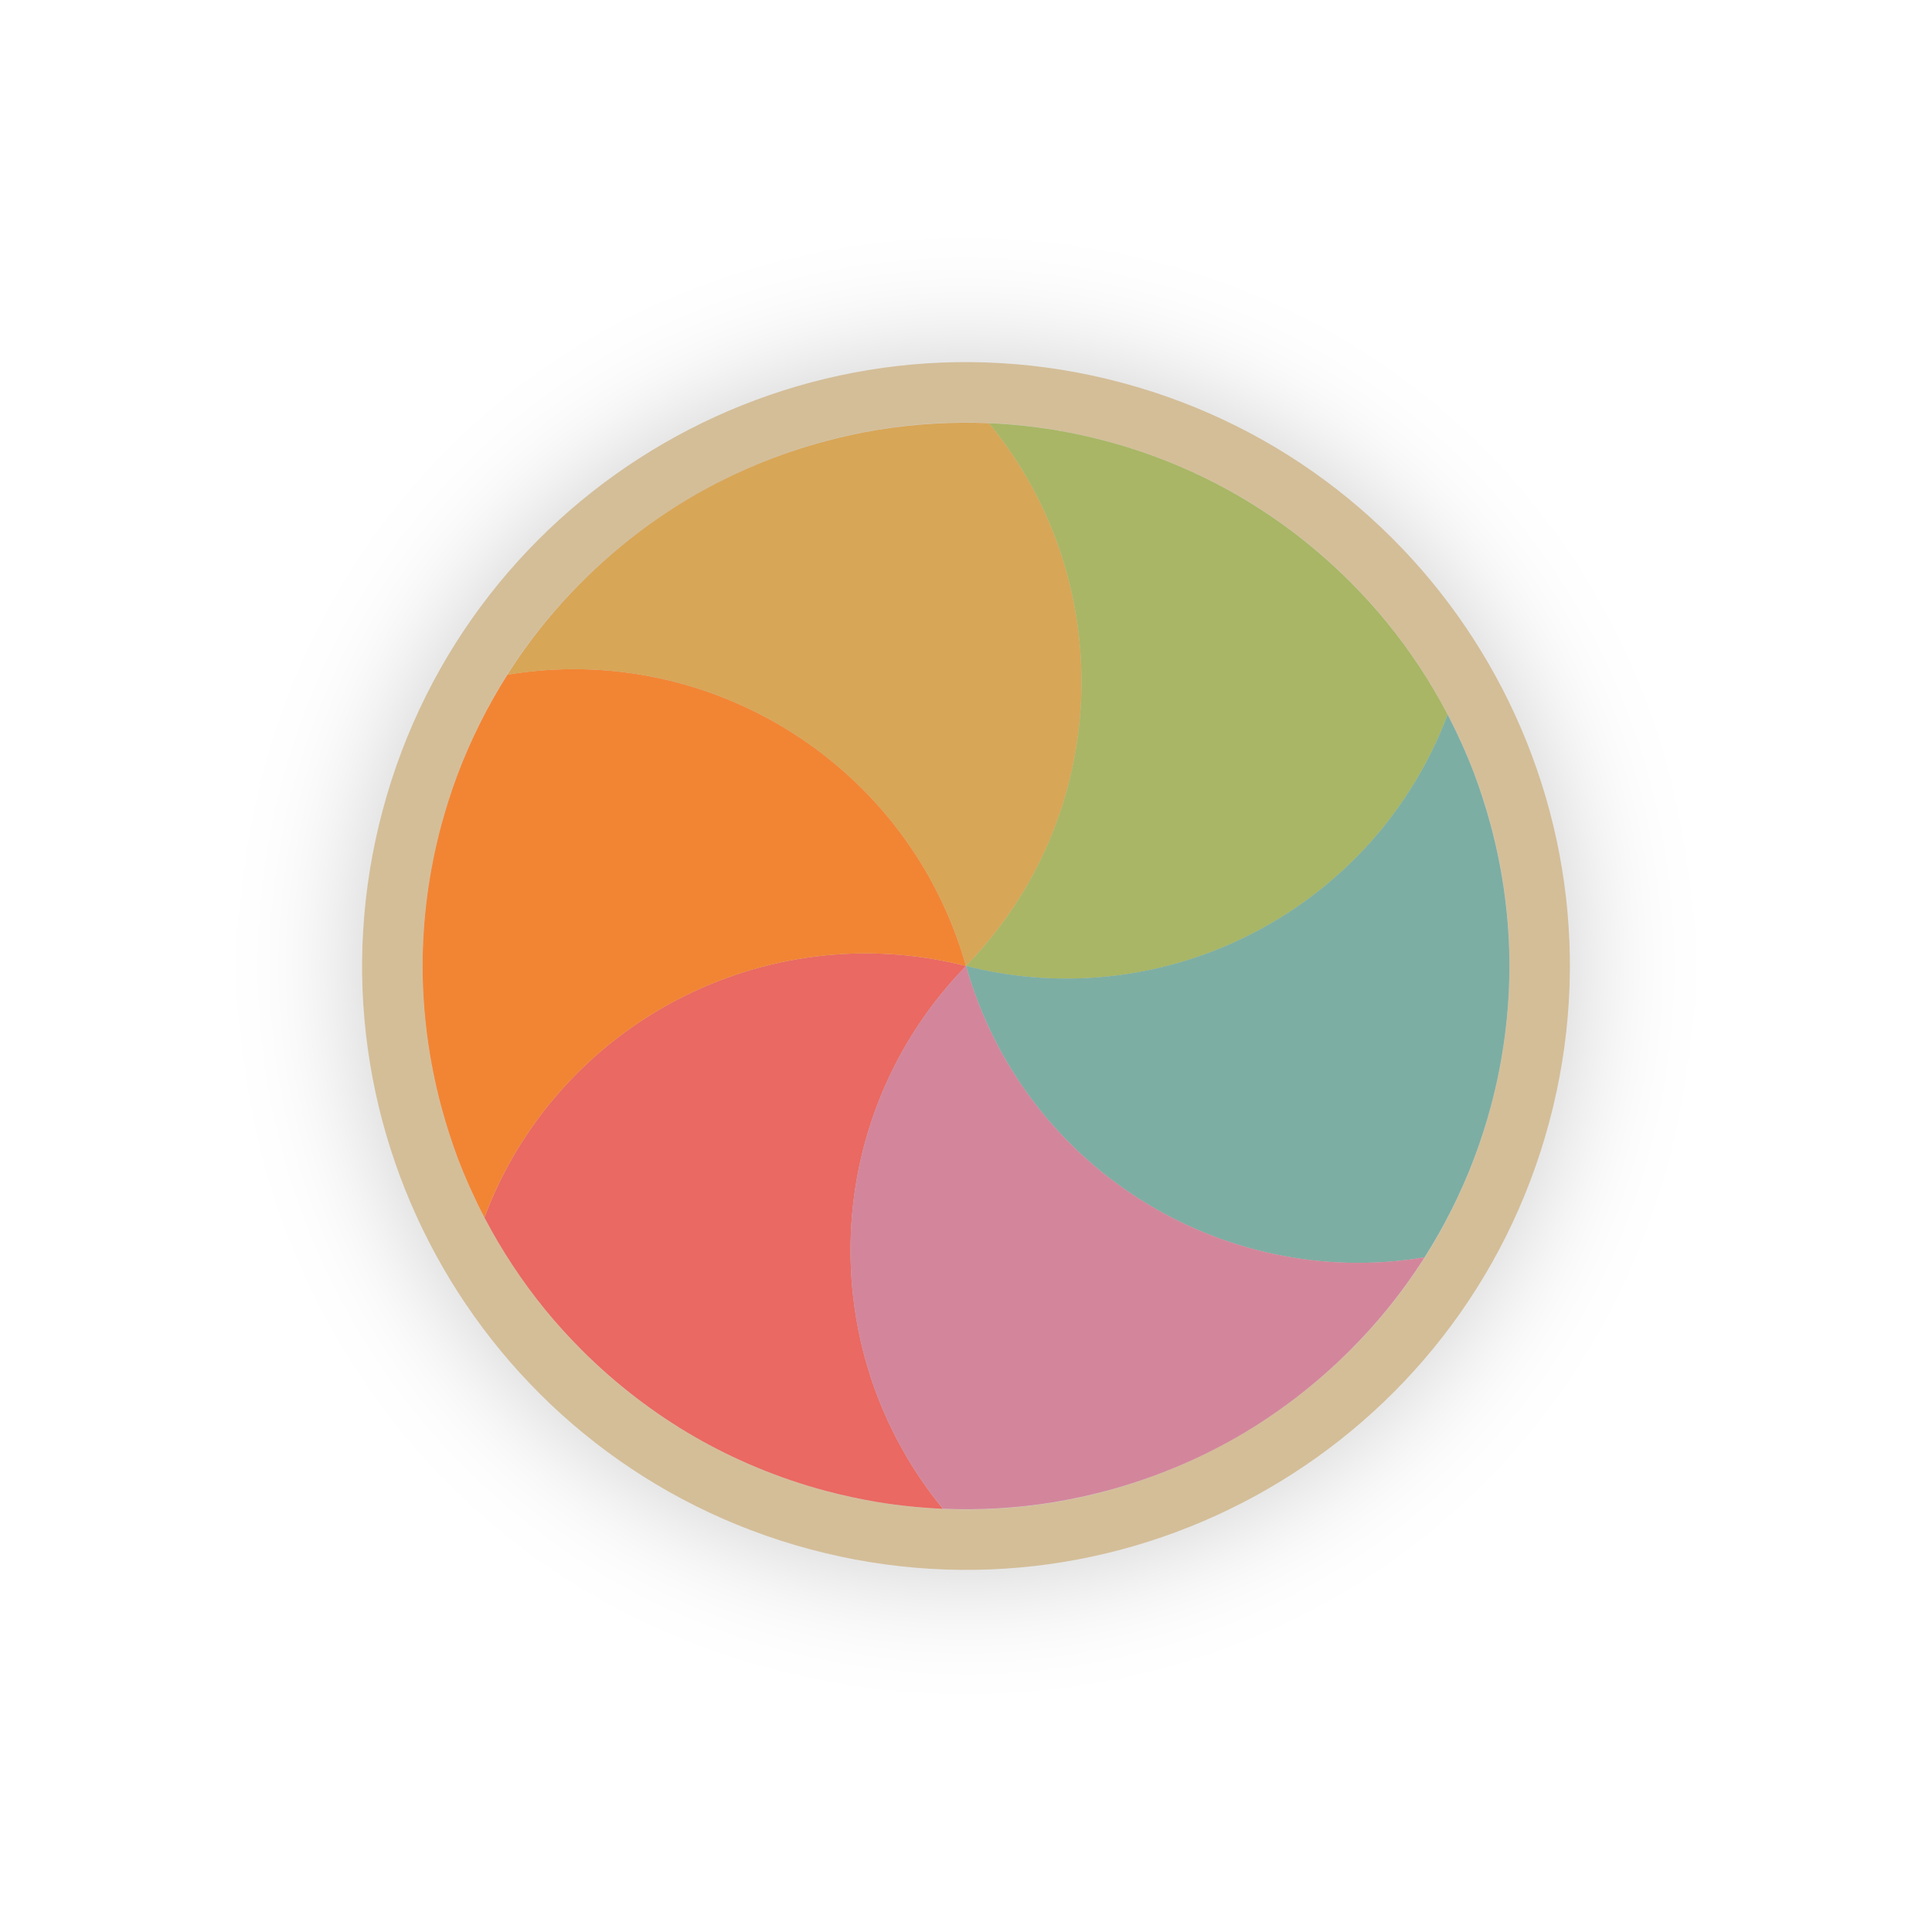
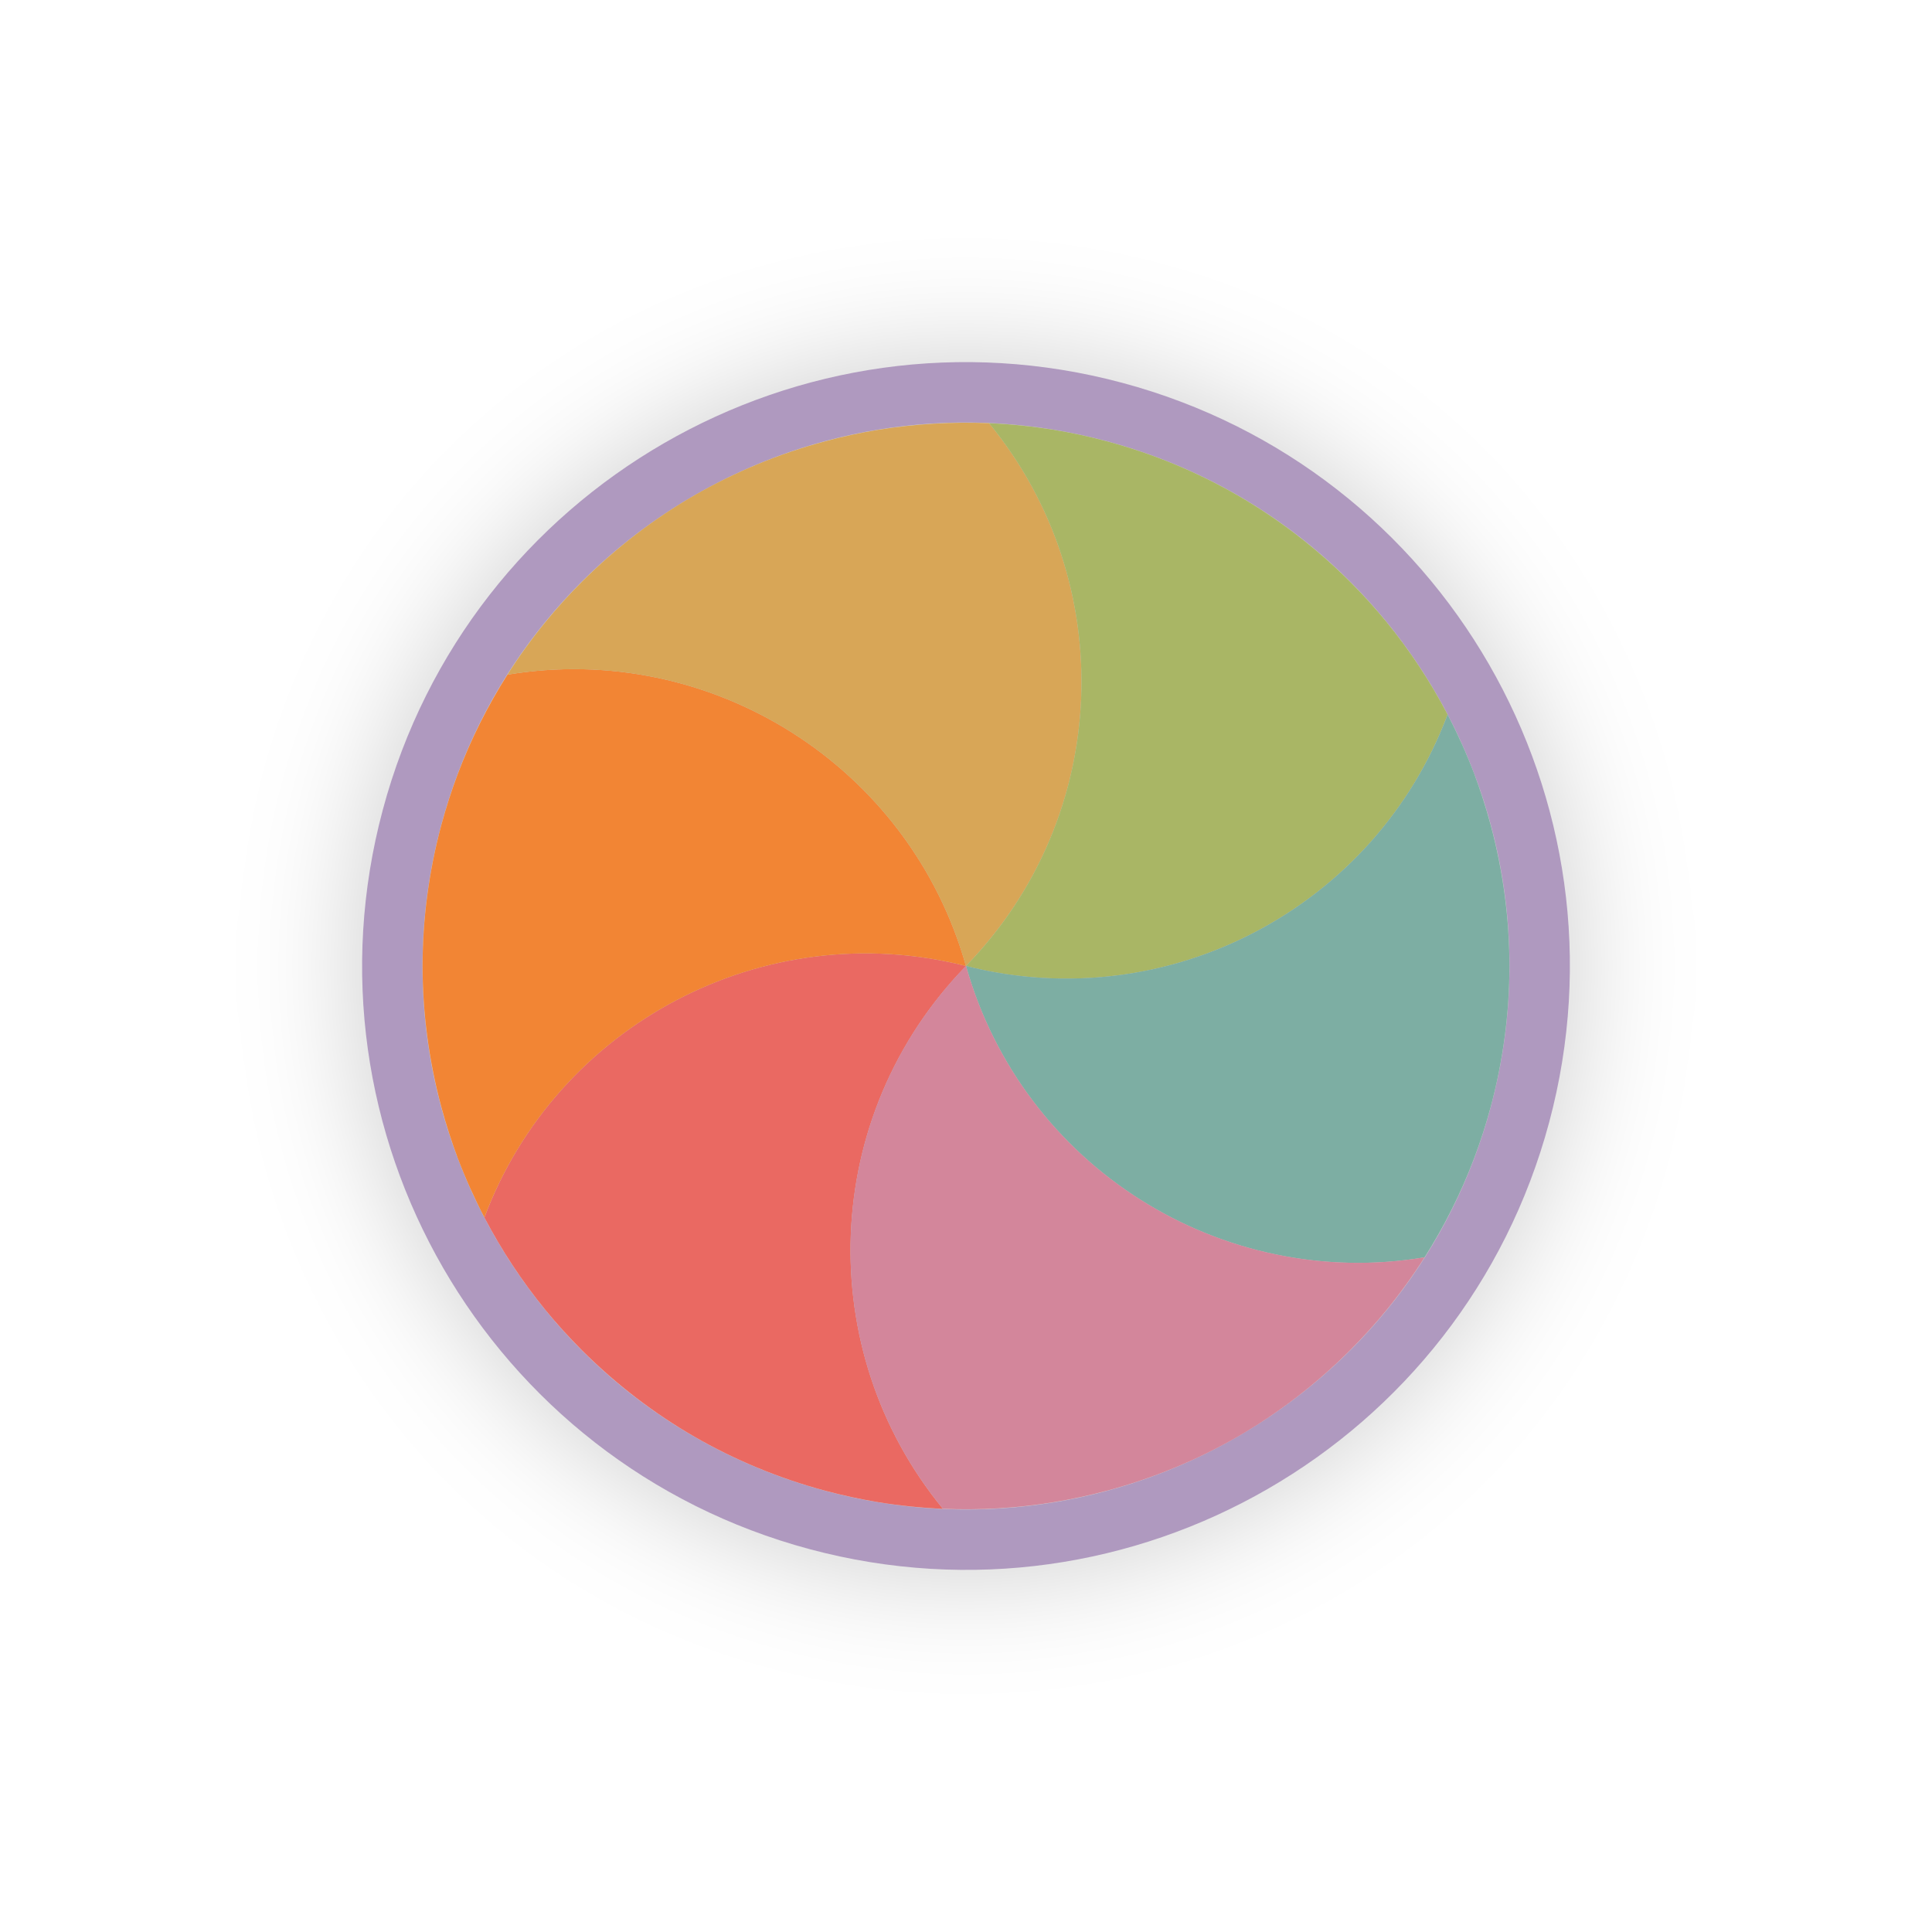
<svg xmlns="http://www.w3.org/2000/svg" width="32" height="32" viewBox="0 0 32 32" fill="none">
  <g filter="url(#filter0_d_182_7433)">
-     <circle cx="16" cy="16" r="9.5" transform="rotate(-165 16 16)" stroke="#D4BE98" stroke-linejoin="round" />
+     <circle cx="16" cy="16" r="9.5" transform="rotate(-165 16 16)" stroke="#AF99BF" stroke-linejoin="round" />
    <path d="M15.619 24.991C15.262 24.975 14.905 24.939 14.551 24.882C14.258 24.833 13.964 24.77 13.671 24.692C12.893 24.483 12.166 24.179 11.5 23.795C10.834 23.41 10.207 22.932 9.637 22.363C9.423 22.148 9.221 21.926 9.033 21.696C8.645 21.221 8.307 20.707 8.023 20.165C9.218 16.977 12.643 15.147 16.001 16C13.584 18.481 13.457 22.362 15.619 24.991Z" fill="#EA6962" />
    <path d="M8.023 20.165C7.858 19.848 7.711 19.521 7.583 19.186C7.479 18.908 7.387 18.622 7.308 18.329C7.1 17.551 7 16.769 6.999 16C7 15.231 7.1 14.449 7.308 13.671C7.387 13.378 7.479 13.092 7.584 12.814C7.801 12.241 8.077 11.691 8.405 11.174C11.763 10.616 15.06 12.666 16 16C12.643 15.148 9.219 16.978 8.023 20.165Z" fill="#F28534" />
    <path d="M8.404 11.175C8.596 10.872 8.806 10.582 9.033 10.304C9.221 10.074 9.422 9.851 9.637 9.637C10.207 9.067 10.834 8.59 11.499 8.205C12.166 7.821 12.893 7.516 13.671 7.308C13.964 7.229 14.257 7.166 14.55 7.118C15.156 7.02 15.77 6.984 16.382 7.009C18.544 9.638 18.417 13.519 15.999 16C15.059 12.667 11.762 10.616 8.404 11.175Z" fill="#D8A657" />
    <path d="M16.381 7.009C16.738 7.024 17.095 7.061 17.449 7.118C17.742 7.166 18.036 7.229 18.329 7.308C19.107 7.516 19.834 7.821 20.5 8.205C21.166 8.59 21.793 9.067 22.363 9.637C22.577 9.851 22.779 10.074 22.967 10.304C23.355 10.779 23.693 11.292 23.977 11.835C22.782 15.022 19.357 16.853 15.999 16C18.416 13.518 18.544 9.638 16.381 7.009Z" fill="#A9B665" />
    <path d="M23.977 11.834C24.142 12.152 24.289 12.479 24.417 12.814C24.521 13.092 24.613 13.378 24.692 13.671C24.9 14.449 25 15.23 25.001 16C25 16.769 24.9 17.551 24.692 18.329C24.613 18.622 24.521 18.907 24.416 19.185C24.199 19.759 23.923 20.309 23.595 20.826C20.237 21.384 16.94 19.333 16 15.999C19.357 16.852 22.782 15.021 23.977 11.834Z" fill="#7DAEA3" />
    <path d="M23.596 20.825C23.404 21.127 23.194 21.418 22.967 21.696C22.779 21.926 22.578 22.148 22.363 22.363C21.794 22.932 21.166 23.41 20.501 23.795C19.834 24.179 19.107 24.483 18.329 24.692C18.036 24.77 17.743 24.833 17.45 24.881C16.844 24.98 16.23 25.016 15.618 24.99C13.456 22.362 13.583 18.48 16 15.999C16.941 19.333 20.238 21.384 23.596 20.825Z" fill="#D3869B" />
  </g>
  <defs>
    <filter id="filter0_d_182_7433" x="-2" y="-2" width="36" height="36" filterUnits="userSpaceOnUse" color-interpolation-filters="sRGB">
      <feFlood flood-opacity="0" result="BackgroundImageFix" />
      <feColorMatrix in="SourceAlpha" type="matrix" values="0 0 0 0 0 0 0 0 0 0 0 0 0 0 0 0 0 0 127 0" result="hardAlpha" />
      <feOffset />
      <feGaussianBlur stdDeviation="1" />
      <feColorMatrix type="matrix" values="0 0 0 0 0 0 0 0 0 0 0 0 0 0 0 0 0 0 0.2 0" />
      <feBlend mode="normal" in2="BackgroundImageFix" result="effect1_dropShadow_182_7433" />
      <feBlend mode="normal" in="SourceGraphic" in2="effect1_dropShadow_182_7433" result="shape" />
    </filter>
  </defs>
</svg>
